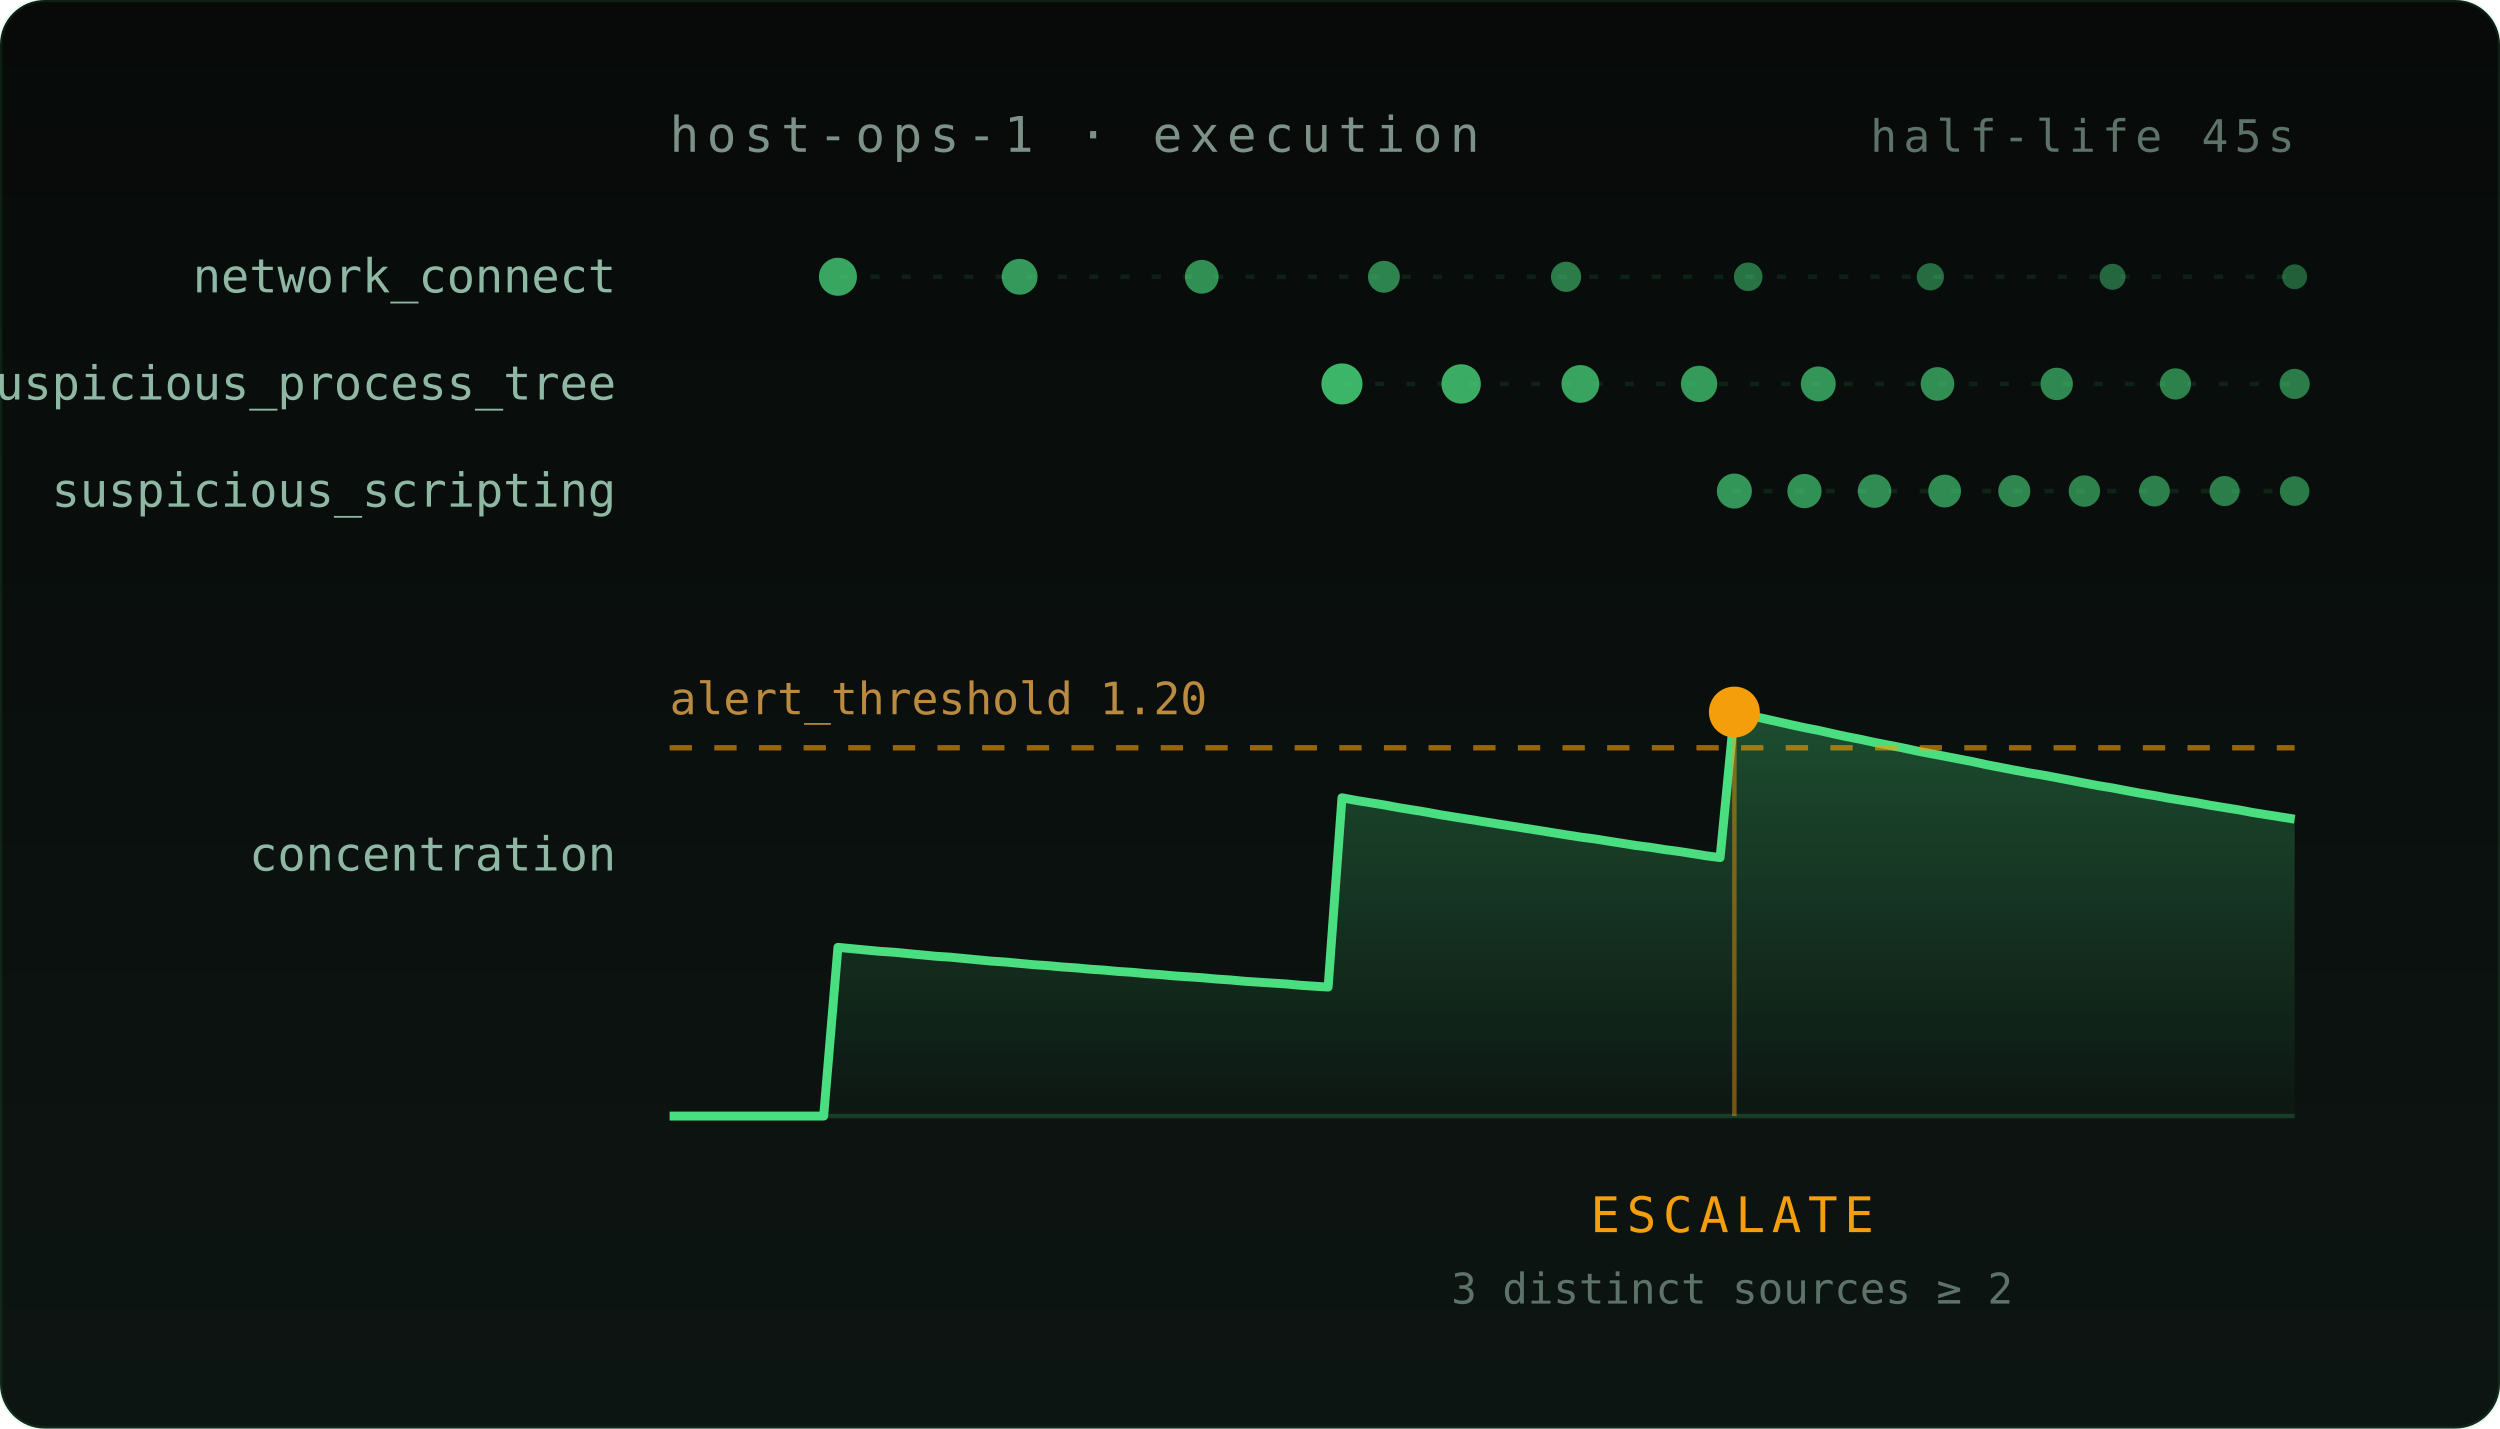
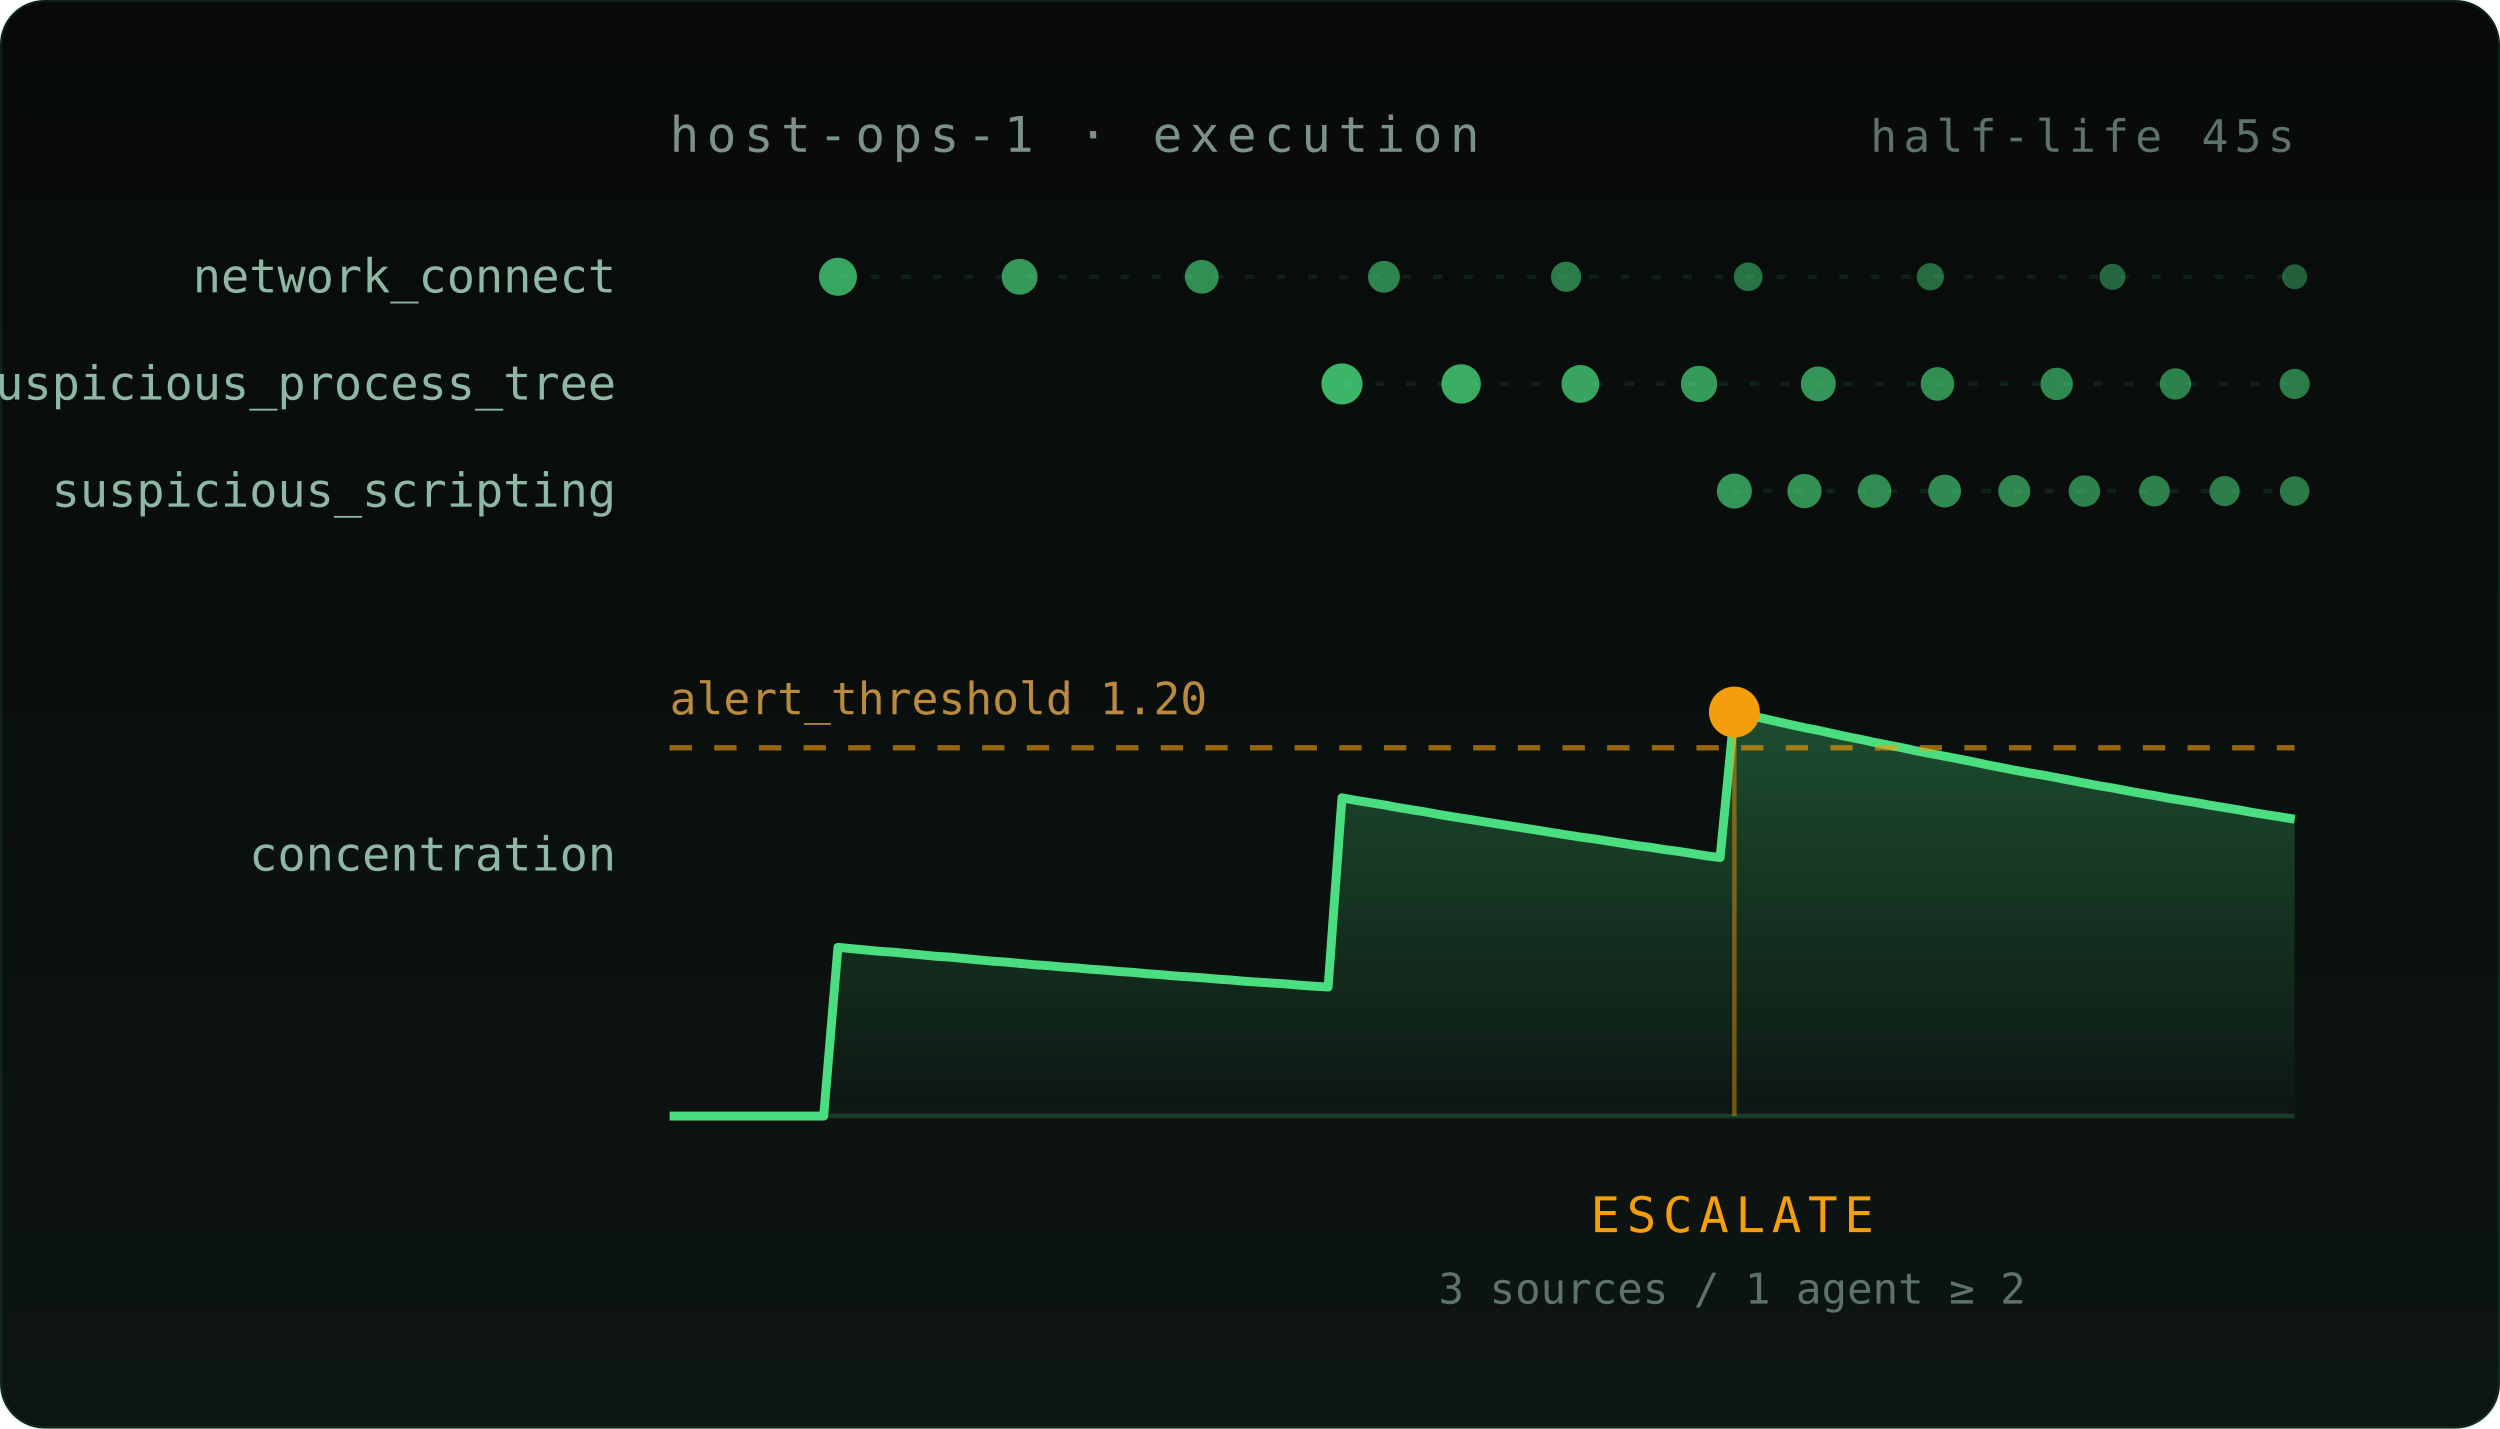
- <svg xmlns="http://www.w3.org/2000/svg" viewBox="0 0 560 320" width="560" height="320" role="img" aria-label="Stigmergic detection: three detectors deposit signed pheromones on one host; concentration accumulates and decays until it crosses the alert threshold with enough distinct sources, and the runtime escalates.">
+ <svg xmlns="http://www.w3.org/2000/svg" viewBox="0 0 560 320" width="560" height="320" role="img" aria-label="Stigmergic detection: three detectors deposit signed pheromones on one host; concentration accumulates and decays until it crosses the alert threshold with enough distinct sources across its agents, and the runtime escalates.">
  <defs>
    <linearGradient id="sgm-bg" x1="0" y1="0" x2="0" y2="1">
      <stop offset="0" stop-color="#070a09" />
      <stop offset="1" stop-color="#0d1512" />
    </linearGradient>
    <linearGradient id="sgm-fill" x1="0" y1="0" x2="0" y2="1">
      <stop offset="0" stop-color="#4ade80" stop-opacity="0.30" />
      <stop offset="1" stop-color="#4ade80" stop-opacity="0.02" />
    </linearGradient>
  </defs>
  <rect width="560" height="320" rx="10" fill="url(#sgm-bg)" />
  <rect width="560" height="320" rx="10" fill="none" stroke="#4ade80" stroke-opacity="0.10" />
  <text x="150" y="34" font-family="ui-monospace, SFMono-Regular, 'SF Mono', Menlo, Consolas, monospace" font-size="11" letter-spacing="1.7" fill="#7c9187">host-ops-1 · execution</text>
  <text x="514" y="34" text-anchor="end" font-family="ui-monospace, SFMono-Regular, 'SF Mono', Menlo, Consolas, monospace" font-size="10" letter-spacing="1.4" fill="#5d7269">half-life 45s</text>
  <text x="138" y="65.5" text-anchor="end" font-family="ui-monospace, SFMono-Regular, 'SF Mono', Menlo, Consolas, monospace" font-size="10.5" fill="#8fb8a4">network_connect</text>
  <line x1="188" y1="62" x2="514" y2="62" stroke="#4ade80" stroke-opacity="0.10" stroke-width="1" stroke-dasharray="2 5" />
  <circle cx="187.7" cy="62" r="4.26" fill="#4ade80" fill-opacity="0.73" />
  <circle cx="228.4" cy="62" r="4.01" fill="#4ade80" fill-opacity="0.67" />
  <circle cx="269.2" cy="62" r="3.78" fill="#4ade80" fill-opacity="0.62" />
  <circle cx="310.0" cy="62" r="3.57" fill="#4ade80" fill-opacity="0.57" />
  <circle cx="350.8" cy="62" r="3.38" fill="#4ade80" fill-opacity="0.53" />
  <circle cx="391.6" cy="62" r="3.21" fill="#4ade80" fill-opacity="0.49" />
  <circle cx="432.4" cy="62" r="3.06" fill="#4ade80" fill-opacity="0.46" />
  <circle cx="473.2" cy="62" r="2.92" fill="#4ade80" fill-opacity="0.43" />
  <circle cx="514.0" cy="62" r="2.79" fill="#4ade80" fill-opacity="0.40" />
  <text x="138" y="89.5" text-anchor="end" font-family="ui-monospace, SFMono-Regular, 'SF Mono', Menlo, Consolas, monospace" font-size="10.5" fill="#8fb8a4">suspicious_process_tree</text>
  <line x1="301" y1="86" x2="514" y2="86" stroke="#4ade80" stroke-opacity="0.10" stroke-width="1" stroke-dasharray="2 5" />
  <circle cx="300.6" cy="86" r="4.60" fill="#4ade80" fill-opacity="0.80" />
  <circle cx="327.3" cy="86" r="4.41" fill="#4ade80" fill-opacity="0.76" />
  <circle cx="354.0" cy="86" r="4.23" fill="#4ade80" fill-opacity="0.72" />
  <circle cx="380.6" cy="86" r="4.07" fill="#4ade80" fill-opacity="0.68" />
  <circle cx="407.3" cy="86" r="3.91" fill="#4ade80" fill-opacity="0.65" />
  <circle cx="434.0" cy="86" r="3.76" fill="#4ade80" fill-opacity="0.62" />
  <circle cx="460.7" cy="86" r="3.63" fill="#4ade80" fill-opacity="0.59" />
  <circle cx="487.3" cy="86" r="3.50" fill="#4ade80" fill-opacity="0.56" />
  <circle cx="514.0" cy="86" r="3.38" fill="#4ade80" fill-opacity="0.53" />
  <text x="138" y="113.5" text-anchor="end" font-family="ui-monospace, SFMono-Regular, 'SF Mono', Menlo, Consolas, monospace" font-size="10.5" fill="#8fb8a4">suspicious_scripting</text>
  <line x1="388" y1="110" x2="514" y2="110" stroke="#4ade80" stroke-opacity="0.10" stroke-width="1" stroke-dasharray="2 5" />
  <circle cx="388.5" cy="110" r="3.92" fill="#4ade80" fill-opacity="0.65" />
  <circle cx="404.2" cy="110" r="3.83" fill="#4ade80" fill-opacity="0.63" />
  <circle cx="419.9" cy="110" r="3.75" fill="#4ade80" fill-opacity="0.61" />
  <circle cx="435.6" cy="110" r="3.67" fill="#4ade80" fill-opacity="0.60" />
  <circle cx="451.2" cy="110" r="3.59" fill="#4ade80" fill-opacity="0.58" />
  <circle cx="466.9" cy="110" r="3.52" fill="#4ade80" fill-opacity="0.56" />
  <circle cx="482.6" cy="110" r="3.44" fill="#4ade80" fill-opacity="0.55" />
  <circle cx="498.3" cy="110" r="3.37" fill="#4ade80" fill-opacity="0.53" />
  <circle cx="514.0" cy="110" r="3.31" fill="#4ade80" fill-opacity="0.52" />
  <polygon points="150.0,250 150.0,250.0 153.1,250.0 156.3,250.0 159.4,250.0 162.6,250.0 165.7,250.0 168.8,250.0 172.0,250.0 175.1,250.0 178.2,250.0 181.4,250.0 184.5,250.0 187.7,212.2 190.8,212.5 193.9,212.8 197.1,213.1 200.2,213.3 203.3,213.6 206.5,213.9 209.6,214.2 212.8,214.4 215.9,214.7 219.0,215.0 222.2,215.3 225.3,215.5 228.4,215.8 231.6,216.1 234.7,216.3 237.9,216.6 241.0,216.8 244.1,217.1 247.3,217.3 250.4,217.6 253.6,217.8 256.7,218.1 259.8,218.3 263.0,218.6 266.1,218.8 269.2,219.0 272.4,219.3 275.5,219.5 278.7,219.8 281.8,220.0 284.9,220.2 288.1,220.4 291.2,220.7 294.3,220.9 297.5,221.1 300.6,178.7 303.8,179.3 306.9,179.8 310.0,180.3 313.2,180.9 316.3,181.4 319.4,181.9 322.6,182.5 325.7,183.0 328.9,183.5 332.0,184.0 335.1,184.5 338.3,185.0 341.4,185.5 344.6,186.0 347.7,186.5 350.8,187.0 354.0,187.5 357.1,187.9 360.2,188.4 363.4,188.9 366.5,189.4 369.7,189.8 372.8,190.3 375.9,190.7 379.1,191.2 382.2,191.7 385.3,192.1 388.5,159.5 391.6,160.2 394.8,160.9 397.9,161.6 401.0,162.3 404.2,163.0 407.3,163.6 410.4,164.3 413.6,165.0 416.7,165.6 419.9,166.3 423.0,166.9 426.1,167.5 429.3,168.2 432.4,168.8 435.6,169.4 438.7,170.0 441.8,170.6 445.0,171.3 448.1,171.9 451.2,172.5 454.4,173.1 457.5,173.6 460.7,174.2 463.8,174.8 466.9,175.4 470.1,176.0 473.2,176.5 476.3,177.1 479.5,177.7 482.6,178.2 485.8,178.8 488.9,179.3 492.0,179.8 495.2,180.4 498.3,180.9 501.4,181.4 504.6,182.0 507.7,182.5 510.9,183.0 514.0,183.5 514.0,250" fill="url(#sgm-fill)" />
  <polyline points="150.0,250.0 153.1,250.0 156.3,250.0 159.4,250.0 162.6,250.0 165.7,250.0 168.8,250.0 172.0,250.0 175.1,250.0 178.2,250.0 181.4,250.0 184.5,250.0 187.7,212.2 190.8,212.5 193.9,212.8 197.1,213.1 200.2,213.3 203.3,213.6 206.5,213.9 209.6,214.2 212.8,214.4 215.9,214.7 219.0,215.0 222.2,215.3 225.3,215.5 228.4,215.8 231.6,216.1 234.7,216.3 237.9,216.6 241.0,216.8 244.1,217.1 247.3,217.3 250.4,217.6 253.6,217.8 256.7,218.1 259.8,218.3 263.0,218.6 266.1,218.8 269.2,219.0 272.4,219.3 275.5,219.5 278.7,219.8 281.8,220.0 284.9,220.2 288.1,220.4 291.2,220.7 294.3,220.9 297.5,221.1 300.6,178.7 303.8,179.3 306.9,179.8 310.0,180.3 313.2,180.9 316.3,181.4 319.4,181.9 322.6,182.5 325.7,183.0 328.9,183.5 332.0,184.0 335.1,184.5 338.3,185.0 341.4,185.5 344.6,186.0 347.7,186.5 350.8,187.0 354.0,187.5 357.1,187.9 360.2,188.4 363.4,188.9 366.5,189.4 369.7,189.8 372.8,190.3 375.9,190.7 379.1,191.2 382.2,191.7 385.3,192.1 388.5,159.5 391.6,160.2 394.8,160.9 397.9,161.6 401.0,162.3 404.2,163.0 407.3,163.6 410.4,164.3 413.6,165.0 416.7,165.6 419.9,166.3 423.0,166.9 426.1,167.5 429.3,168.2 432.4,168.8 435.6,169.4 438.7,170.0 441.8,170.6 445.0,171.3 448.1,171.9 451.2,172.5 454.4,173.1 457.5,173.6 460.7,174.2 463.8,174.8 466.9,175.4 470.1,176.0 473.2,176.5 476.3,177.1 479.5,177.7 482.6,178.2 485.8,178.8 488.9,179.3 492.0,179.8 495.2,180.4 498.3,180.9 501.4,181.4 504.6,182.0 507.7,182.5 510.9,183.0 514.0,183.5" fill="none" stroke="#4ade80" stroke-width="2" stroke-linejoin="round" />
  <line x1="150" y1="167.5" x2="514" y2="167.5" stroke="#f59e0b" stroke-opacity="0.60" stroke-width="1.2" stroke-dasharray="5 5" />
  <text x="150" y="160" font-family="ui-monospace, SFMono-Regular, 'SF Mono', Menlo, Consolas, monospace" font-size="10" fill="#b98a3f">alert_threshold 1.20</text>
  <line x1="388.5" y1="159.5" x2="388.5" y2="250" stroke="#f59e0b" stroke-opacity="0.45" stroke-width="1" />
  <circle cx="388.5" cy="159.5" r="5" fill="#f59e0b" />
  <circle cx="388.5" cy="159.5" r="5" fill="none" stroke="#f59e0b" stroke-width="1.4">
    <animate attributeName="r" values="5;15" dur="3s" repeatCount="indefinite" />
    <animate attributeName="stroke-opacity" values="0.75;0" dur="3s" repeatCount="indefinite" />
  </circle>
  <line x1="150" y1="250" x2="514" y2="250" stroke="#4ade80" stroke-opacity="0.20" />
  <text x="138" y="195" text-anchor="end" font-family="ui-monospace, SFMono-Regular, 'SF Mono', Menlo, Consolas, monospace" font-size="10.5" fill="#8fb8a4">concentration</text>
  <text x="388" y="276" text-anchor="middle" font-family="ui-monospace, SFMono-Regular, 'SF Mono', Menlo, Consolas, monospace" font-size="11" letter-spacing="1.5" fill="#f59e0b">ESCALATE</text>
-   <text x="388" y="292" text-anchor="middle" font-family="ui-monospace, SFMono-Regular, 'SF Mono', Menlo, Consolas, monospace" font-size="9.5" fill="#5d7269">3 distinct sources ≥ 2</text>
+   <text x="388" y="292" text-anchor="middle" font-family="ui-monospace, SFMono-Regular, 'SF Mono', Menlo, Consolas, monospace" font-size="9.5" fill="#5d7269">3 sources / 1 agent ≥ 2</text>
</svg>
